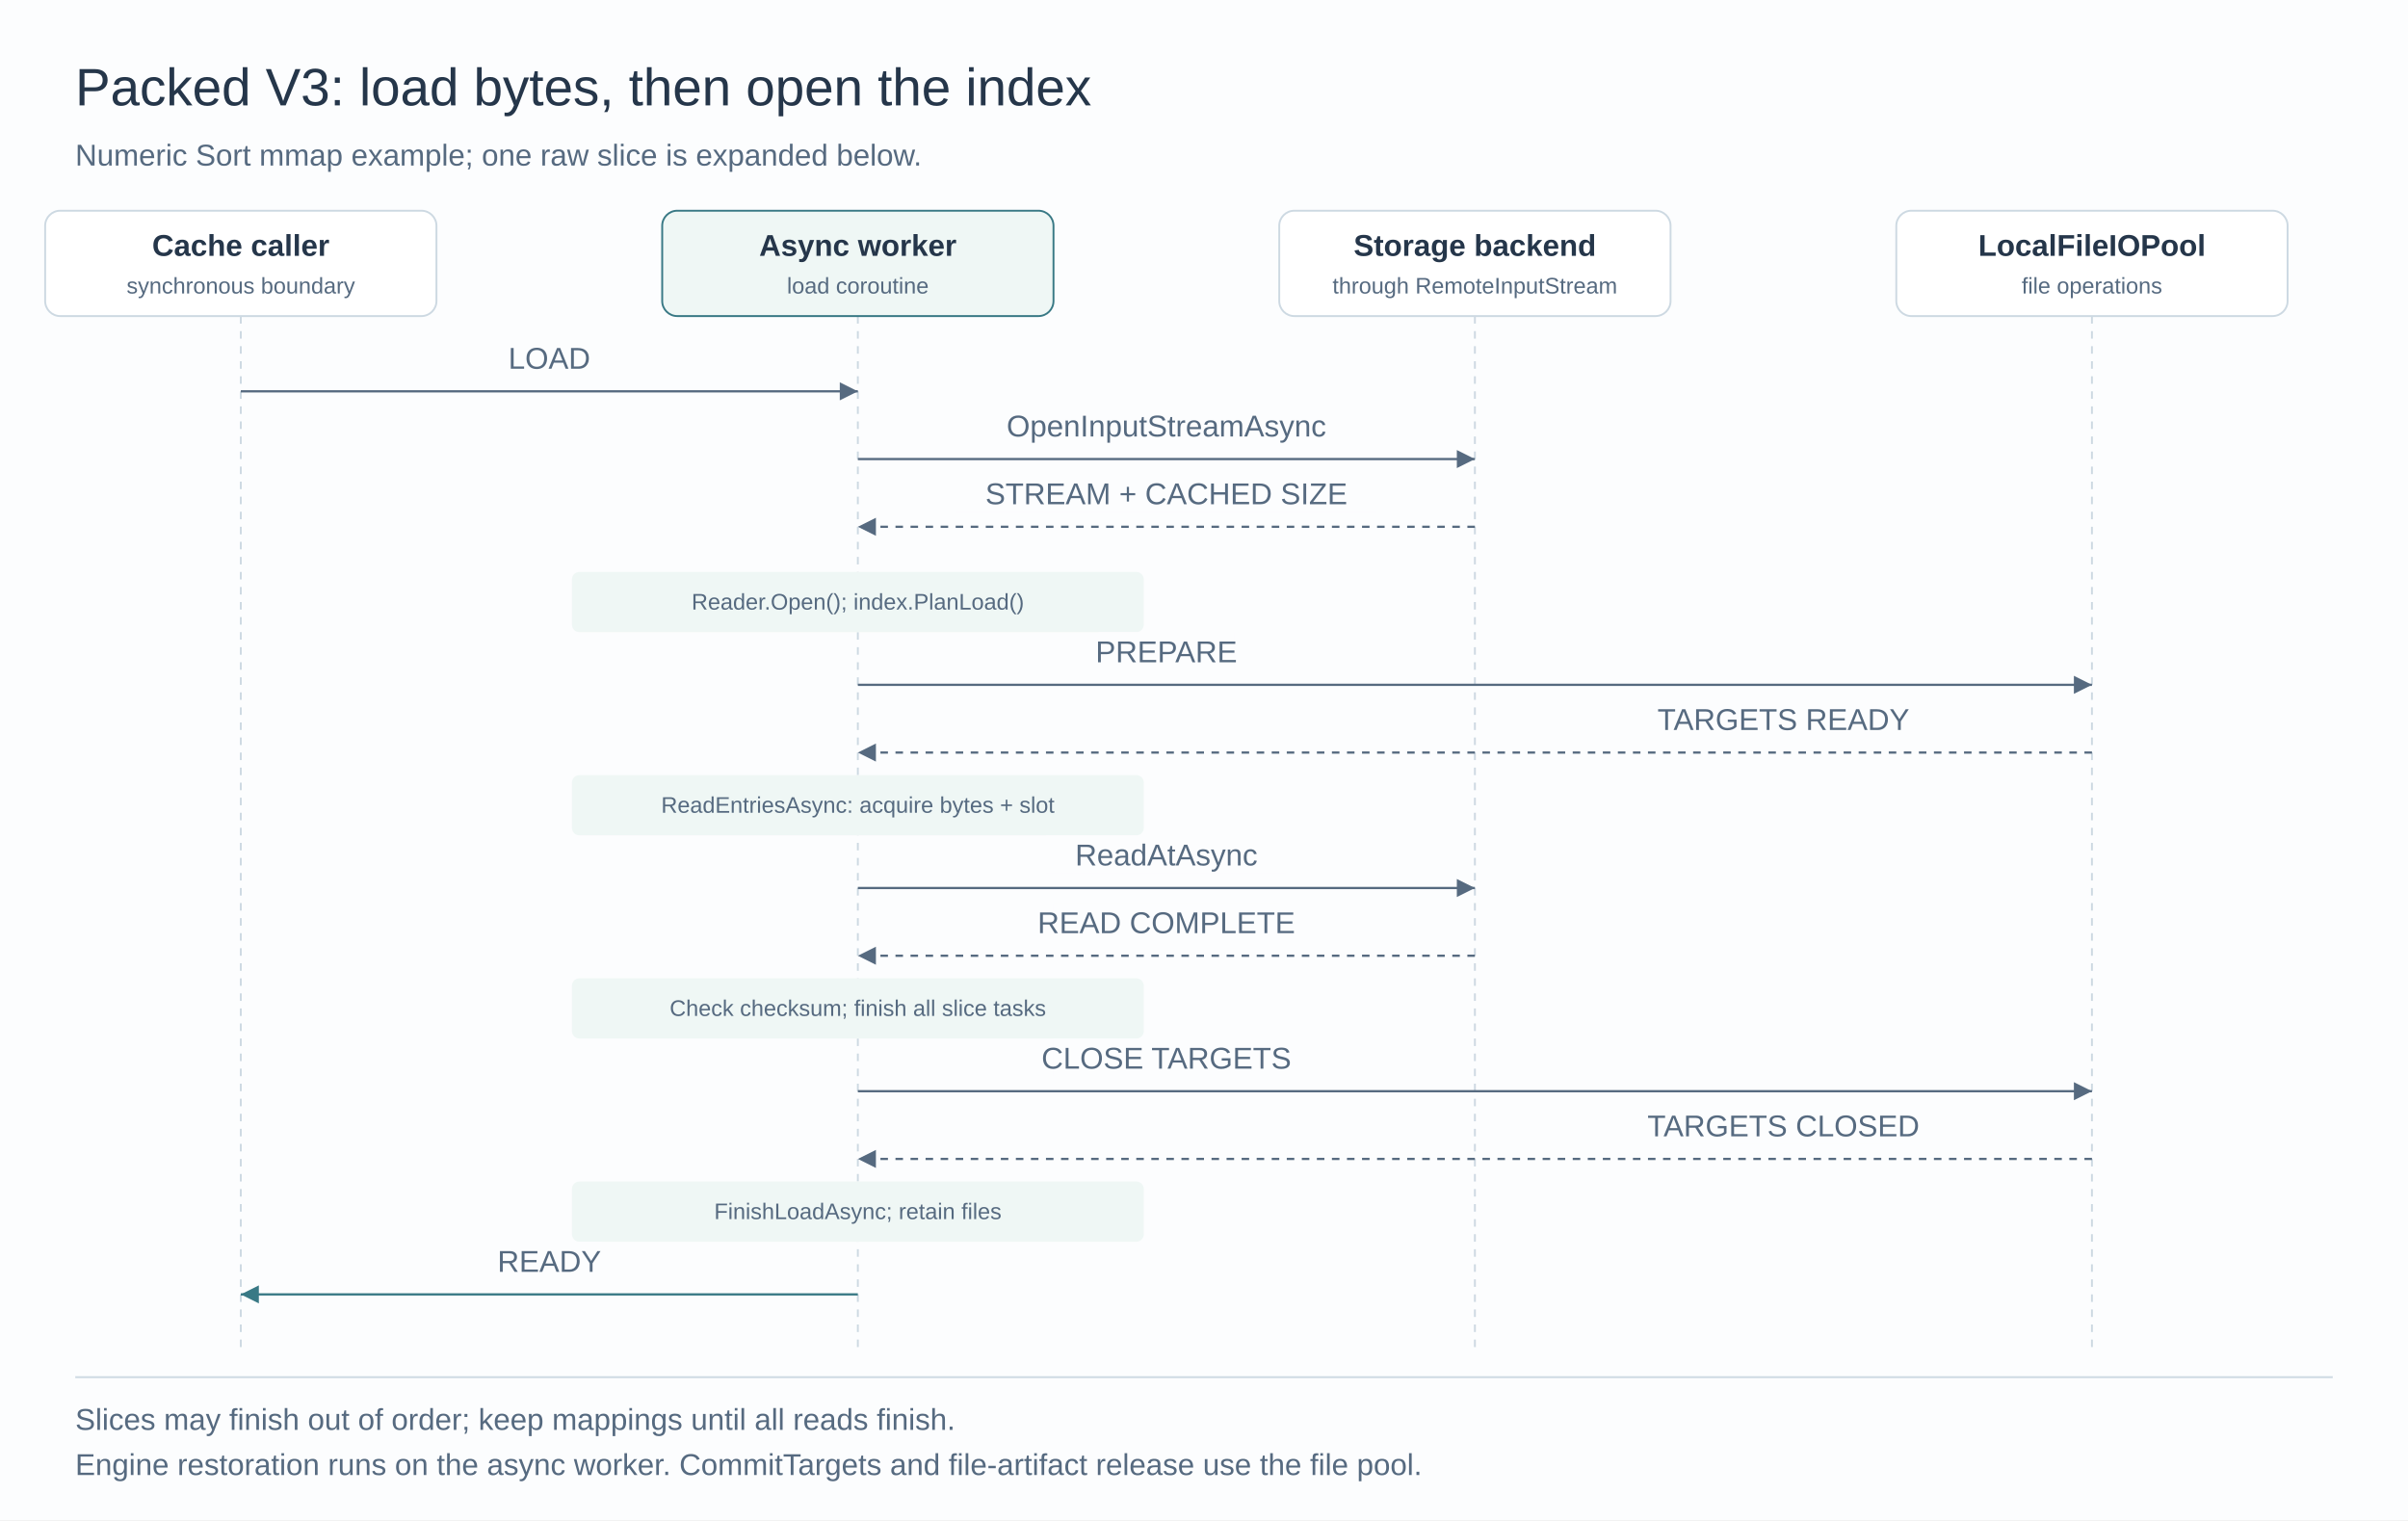
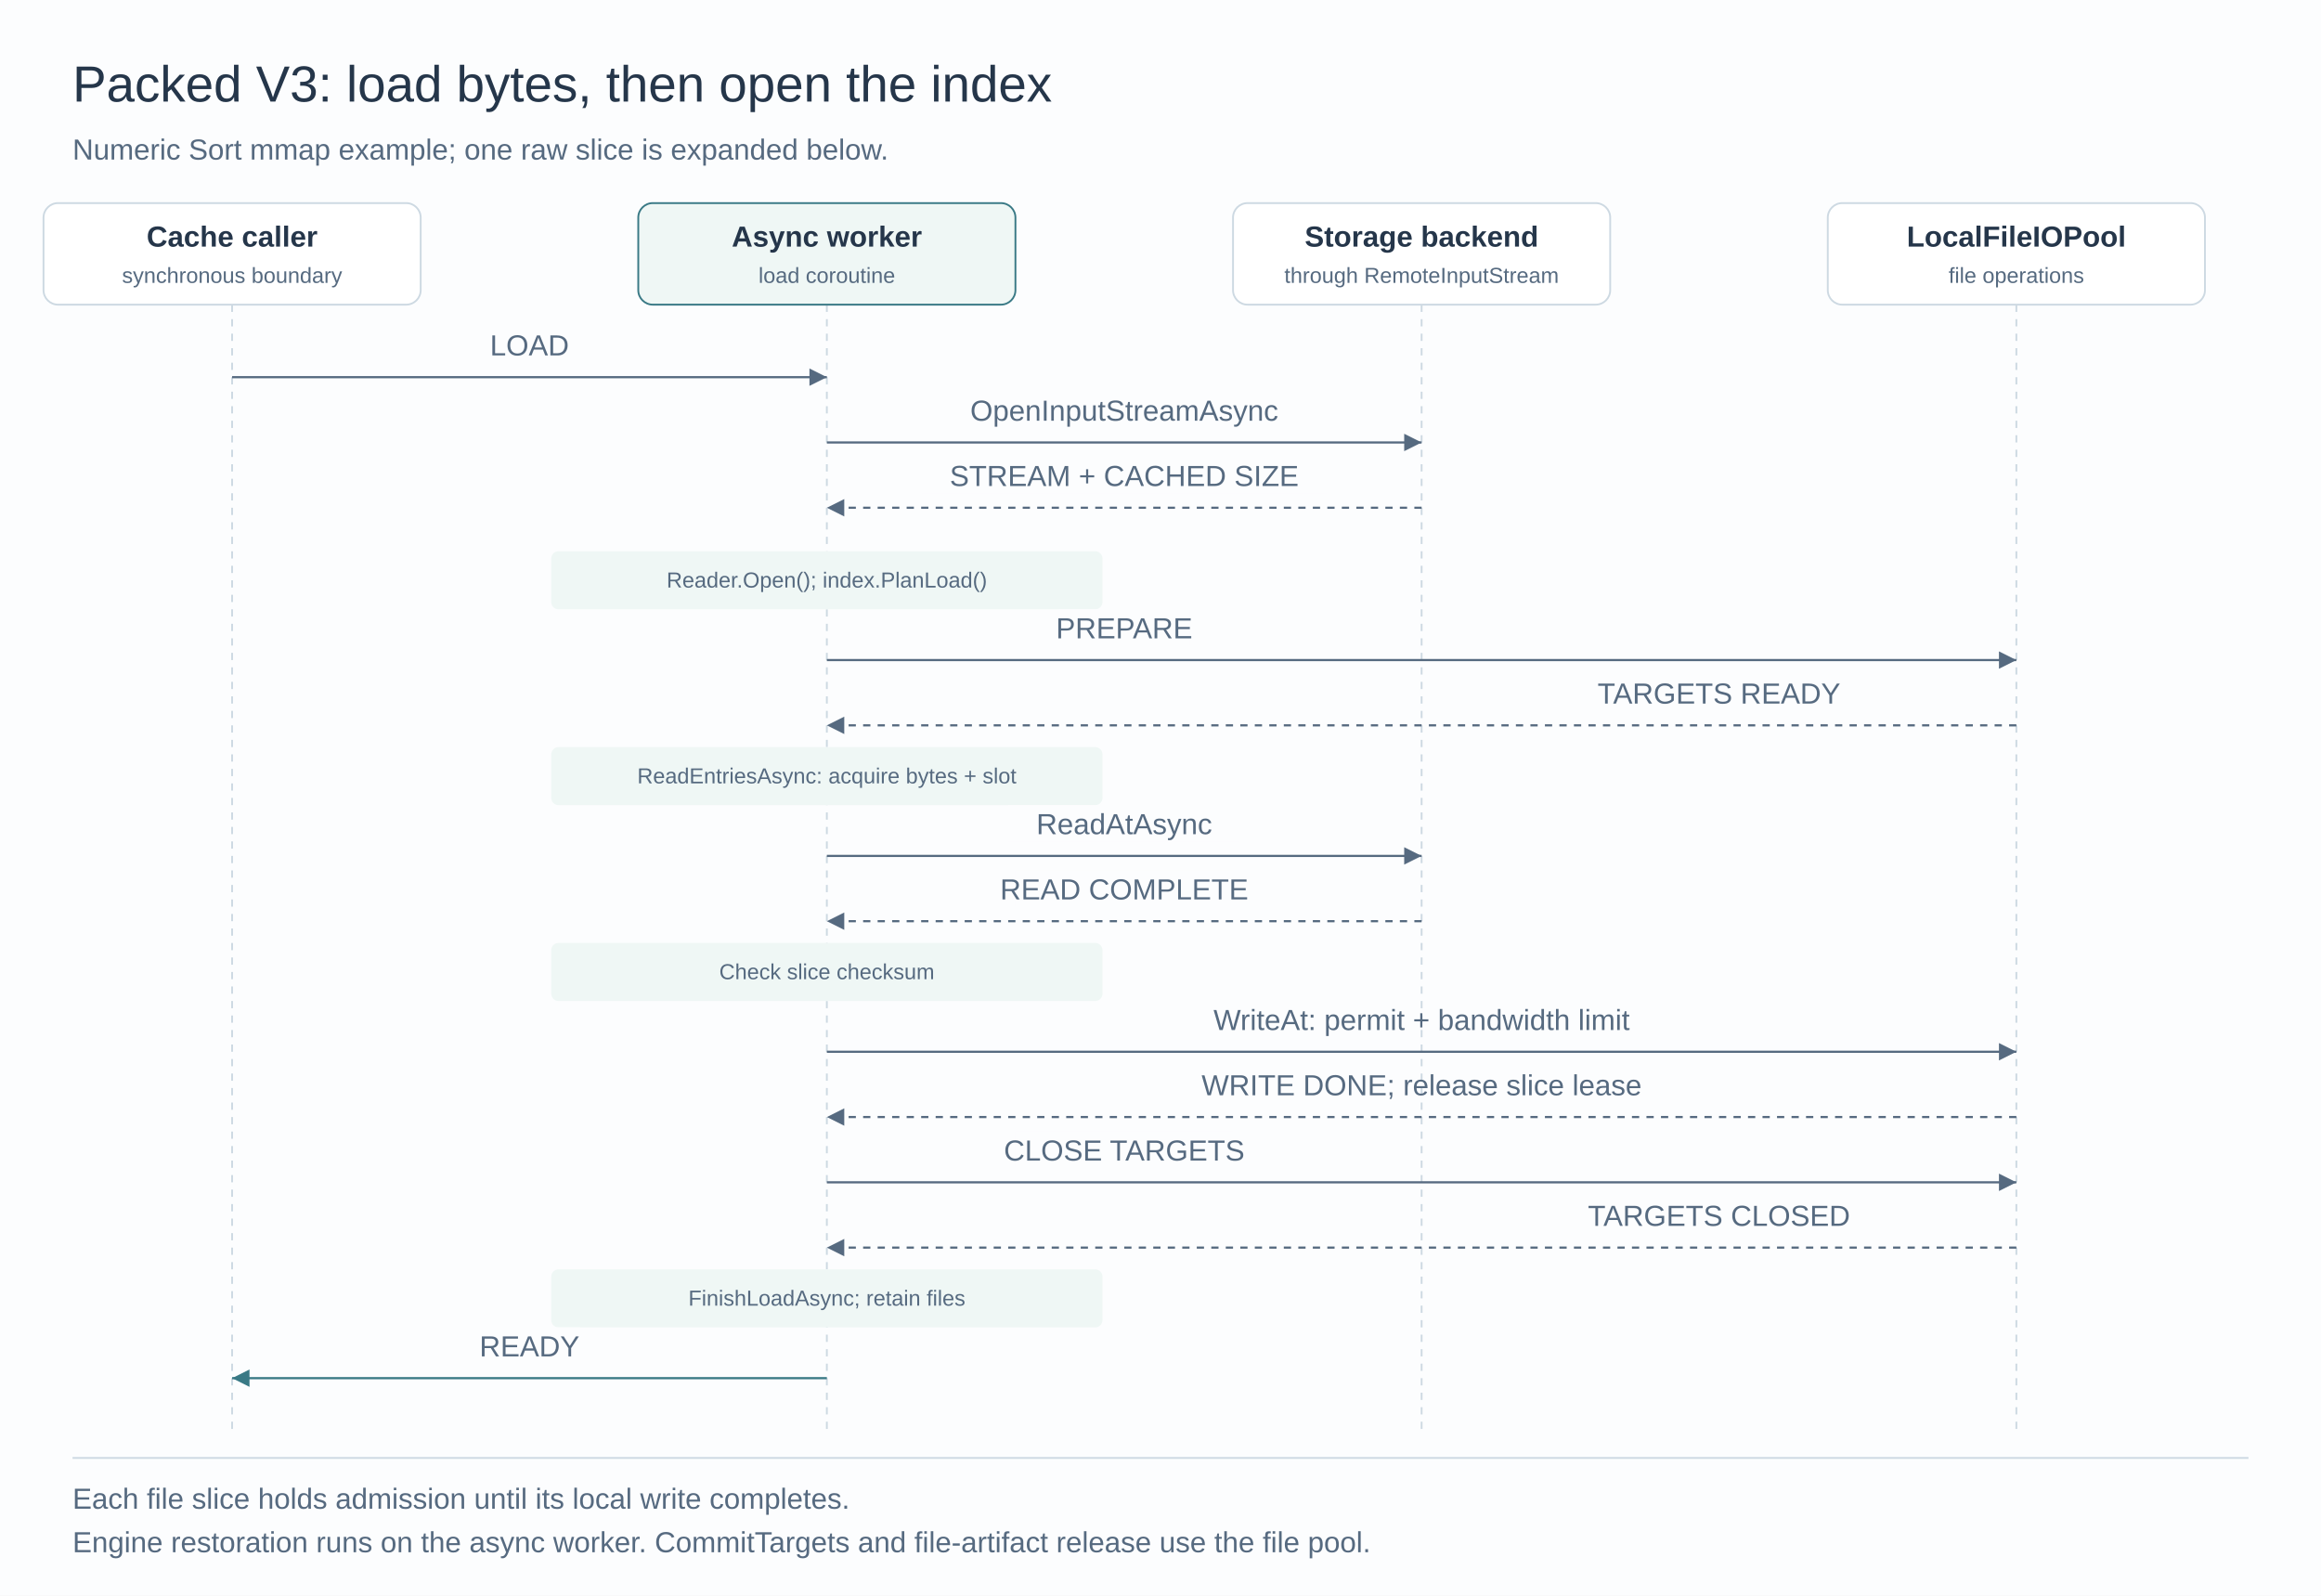
- <svg xmlns="http://www.w3.org/2000/svg" width="1280" height="808" viewBox="0 0 1280 808" role="img" aria-labelledby="packed-sequence-title packed-sequence-desc">
+ <svg xmlns="http://www.w3.org/2000/svg" width="1280" height="880" viewBox="0 0 1280 880" role="img" aria-labelledby="packed-sequence-title packed-sequence-desc">
  <defs>
    <marker id="packed-sequence-arrow" markerWidth="8" markerHeight="8" refX="8" refY="4" orient="auto">
      <path d="M 0 0 L 8 4 L 0 8 Z" fill="#566A80" />
    </marker>
    <marker id="packed-sequence-accent" markerWidth="8" markerHeight="8" refX="8" refY="4" orient="auto">
      <path d="M 0 0 L 8 4 L 0 8 Z" fill="#397985" />
    </marker>
    <marker id="packed-sequence-link" markerWidth="8" markerHeight="8" refX="8" refY="4" orient="auto">
      <path d="M 0 0 L 8 4 L 0 8 Z" fill="#557794" />
    </marker>
  </defs>
-   <rect width="1280" height="808" fill="#FCFDFE" />
+   <rect width="1280" height="880" fill="#FCFDFE" />
  <g font-family="Geist, Arial, sans-serif">
    <text x="40" y="56" font-size="28" fill="#25364A" text-anchor="start" font-weight="400">Packed V3: load bytes, then open the index</text>
    <text x="40" y="88" font-size="16" fill="#566A80" text-anchor="start" font-weight="400">Numeric Sort mmap example; one raw slice is expanded below.</text>
-     <line x1="128" y1="168" x2="128" y2="716" stroke="#CDD9E2" stroke-dasharray="4 4" />
-     <line x1="456" y1="168" x2="456" y2="716" stroke="#CDD9E2" stroke-dasharray="4 4" />
-     <line x1="784" y1="168" x2="784" y2="716" stroke="#CDD9E2" stroke-dasharray="4 4" />
-     <line x1="1112" y1="168" x2="1112" y2="716" stroke="#CDD9E2" stroke-dasharray="4 4" />
+     <line x1="128" y1="168" x2="128" y2="788.0" stroke="#CDD9E2" stroke-dasharray="4 4" />
+     <line x1="456" y1="168" x2="456" y2="788.0" stroke="#CDD9E2" stroke-dasharray="4 4" />
+     <line x1="784" y1="168" x2="784" y2="788.0" stroke="#CDD9E2" stroke-dasharray="4 4" />
+     <line x1="1112" y1="168" x2="1112" y2="788.0" stroke="#CDD9E2" stroke-dasharray="4 4" />
    <rect x="24" y="112" width="208" height="56" rx="8" fill="#FFFFFF" stroke="#CDD9E2" />
    <text x="128" y="136" font-size="16" fill="#25364A" text-anchor="middle" font-weight="600">Cache caller</text>
    <text x="128" y="156" font-size="12" fill="#566A80" text-anchor="middle" font-weight="400">synchronous boundary</text>
    <rect x="352" y="112" width="208" height="56" rx="8" fill="#EFF7F5" stroke="#397985" />
    <text x="456" y="136" font-size="16" fill="#25364A" text-anchor="middle" font-weight="600">Async worker</text>
    <text x="456" y="156" font-size="12" fill="#566A80" text-anchor="middle" font-weight="400">load coroutine</text>
    <rect x="680" y="112" width="208" height="56" rx="8" fill="#FFFFFF" stroke="#CDD9E2" />
    <text x="784" y="136" font-size="16" fill="#25364A" text-anchor="middle" font-weight="600">Storage backend</text>
    <text x="784" y="156" font-size="12" fill="#566A80" text-anchor="middle" font-weight="400">through RemoteInputStream</text>
    <rect x="1008" y="112" width="208" height="56" rx="8" fill="#FFFFFF" stroke="#CDD9E2" />
    <text x="1112" y="136" font-size="16" fill="#25364A" text-anchor="middle" font-weight="600">LocalFileIOPool</text>
    <text x="1112" y="156" font-size="12" fill="#566A80" text-anchor="middle" font-weight="400">file operations</text>
    <path d="M 128 208 L 456 208" fill="none" stroke="#566A80" stroke-width="1.2" marker-end="url(#packed-sequence-arrow)" />
    <rect x="268.0" y="180" width="48" height="20" fill="#FCFDFE" />
    <text x="292.0" y="196" font-size="16" fill="#566A80" text-anchor="middle" font-weight="400">LOAD</text>
    <path d="M 456 244 L 784 244" fill="none" stroke="#566A80" stroke-width="1.2" marker-end="url(#packed-sequence-arrow)" />
    <rect x="524" y="216" width="192" height="20" fill="#FCFDFE" />
    <text x="620" y="232" font-size="16" fill="#566A80" text-anchor="middle">OpenInputStreamAsync</text>
    <path d="M 784 280 L 456 280" fill="none" stroke="#566A80" stroke-width="1.2" stroke-dasharray="4 4" marker-end="url(#packed-sequence-arrow)" />
    <rect x="508" y="252" width="224" height="20" fill="#FCFDFE" />
    <text x="620" y="268" font-size="16" fill="#566A80" text-anchor="middle">STREAM + CACHED SIZE</text>
    <rect x="304" y="304" width="304" height="32" rx="4" fill="#EFF7F5" />
    <text x="456" y="324" font-size="12" fill="#566A80" text-anchor="middle" font-weight="400">Reader.Open(); index.PlanLoad()</text>
    <path d="M 456 364 L 1112 364" fill="none" stroke="#566A80" stroke-width="1.2" marker-end="url(#packed-sequence-arrow)" />
    <rect x="584.0" y="336" width="72" height="20" fill="#FCFDFE" />
    <text x="620.0" y="352" font-size="16" fill="#566A80" text-anchor="middle" font-weight="400">PREPARE</text>
    <path d="M 1112 400 L 456 400" fill="none" stroke="#566A80" stroke-width="1.2" stroke-dasharray="4 4" marker-end="url(#packed-sequence-arrow)" />
    <rect x="888.0" y="372" width="120" height="20" fill="#FCFDFE" />
    <text x="948.0" y="388" font-size="16" fill="#566A80" text-anchor="middle" font-weight="400">TARGETS READY</text>
    <rect x="304" y="412" width="304" height="32" rx="4" fill="#EFF7F5" />
    <text x="456" y="432" font-size="12" fill="#566A80" text-anchor="middle" font-weight="400">ReadEntriesAsync: acquire bytes + slot</text>
    <path d="M 456 472 L 784 472" fill="none" stroke="#566A80" stroke-width="1.2" marker-end="url(#packed-sequence-arrow)" />
    <rect x="556.0" y="444" width="128" height="20" fill="#FCFDFE" />
    <text x="620.0" y="460" font-size="16" fill="#566A80" text-anchor="middle" font-weight="400">ReadAtAsync</text>
    <path d="M 784 508 L 456 508" fill="none" stroke="#566A80" stroke-width="1.2" stroke-dasharray="4 4" marker-end="url(#packed-sequence-arrow)" />
    <rect x="560.0" y="480" width="120" height="20" fill="#FCFDFE" />
    <text x="620.0" y="496" font-size="16" fill="#566A80" text-anchor="middle" font-weight="400">READ COMPLETE</text>
    <rect x="304" y="520" width="304" height="32" rx="4" fill="#EFF7F5" />
-     <text x="456" y="540" font-size="12" fill="#566A80" text-anchor="middle" font-weight="400">Check checksum; finish all slice tasks</text>
+     <text x="456" y="540" font-size="12" fill="#566A80" text-anchor="middle" font-weight="400">Check slice checksum</text>
    <path d="M 456 580 L 1112 580" fill="none" stroke="#566A80" stroke-width="1.2" marker-end="url(#packed-sequence-arrow)" />
-     <rect x="560.0" y="552" width="120" height="20" fill="#FCFDFE" />
-     <text x="620.0" y="568" font-size="16" fill="#566A80" text-anchor="middle" font-weight="400">CLOSE TARGETS</text>
+     <text x="784" y="568" font-size="16" fill="#566A80" text-anchor="middle">WriteAt: permit + bandwidth limit</text>
    <path d="M 1112 616 L 456 616" fill="none" stroke="#566A80" stroke-width="1.2" stroke-dasharray="4 4" marker-end="url(#packed-sequence-arrow)" />
-     <rect x="884.0" y="588" width="128" height="20" fill="#FCFDFE" />
-     <text x="948.0" y="604" font-size="16" fill="#566A80" text-anchor="middle" font-weight="400">TARGETS CLOSED</text>
-     <rect x="304" y="628" width="304" height="32" rx="4" fill="#EFF7F5" />
-     <text x="456" y="648" font-size="12" fill="#566A80" text-anchor="middle" font-weight="400">FinishLoadAsync; retain files</text>
-     <path d="M 456 688 L 128 688" fill="none" stroke="#397985" stroke-width="1.2" marker-end="url(#packed-sequence-accent)" />
-     <rect x="264.0" y="660" width="56" height="20" fill="#FCFDFE" />
-     <text x="292.0" y="676" font-size="16" fill="#566A80" text-anchor="middle" font-weight="400">READY</text>
-     <line x1="40" y1="732" x2="1240" y2="732" stroke="#CDD9E2" />
-     <text x="40" y="760" font-size="16" fill="#566A80" text-anchor="start" font-weight="400">Slices may finish out of order; keep mappings until all reads finish.</text>
-     <text x="40" y="784" font-size="16" fill="#566A80" text-anchor="start" font-weight="400">Engine restoration runs on the async worker. CommitTargets and file-artifact release use the file pool.</text>
+     <text x="784" y="604" font-size="16" fill="#566A80" text-anchor="middle">WRITE DONE; release slice lease</text>
+     <path d="M 456 652 L 1112 652" fill="none" stroke="#566A80" stroke-width="1.2" marker-end="url(#packed-sequence-arrow)" />
+     <rect x="560.0" y="624.0" width="120" height="20" fill="#FCFDFE" />
+     <text x="620.0" y="640.0" font-size="16" fill="#566A80" text-anchor="middle" font-weight="400">CLOSE TARGETS</text>
+     <path d="M 1112 688 L 456 688" fill="none" stroke="#566A80" stroke-width="1.2" stroke-dasharray="4 4" marker-end="url(#packed-sequence-arrow)" />
+     <rect x="884.0" y="660.0" width="128" height="20" fill="#FCFDFE" />
+     <text x="948.0" y="676.0" font-size="16" fill="#566A80" text-anchor="middle" font-weight="400">TARGETS CLOSED</text>
+     <rect x="304" y="700.0" width="304" height="32" rx="4" fill="#EFF7F5" />
+     <text x="456" y="720.0" font-size="12" fill="#566A80" text-anchor="middle" font-weight="400">FinishLoadAsync; retain files</text>
+     <path d="M 456 760 L 128 760" fill="none" stroke="#397985" stroke-width="1.2" marker-end="url(#packed-sequence-accent)" />
+     <rect x="264.0" y="732.0" width="56" height="20" fill="#FCFDFE" />
+     <text x="292.0" y="748.0" font-size="16" fill="#566A80" text-anchor="middle" font-weight="400">READY</text>
+     <line x1="40" y1="804.0" x2="1240" y2="804.0" stroke="#CDD9E2" />
+     <text x="40" y="832.0" font-size="16" fill="#566A80" text-anchor="start" font-weight="400">Each file slice holds admission until its local write completes.</text>
+     <text x="40" y="856.0" font-size="16" fill="#566A80" text-anchor="start" font-weight="400">Engine restoration runs on the async worker. CommitTargets and file-artifact release use the file pool.</text>
  </g>
</svg>
